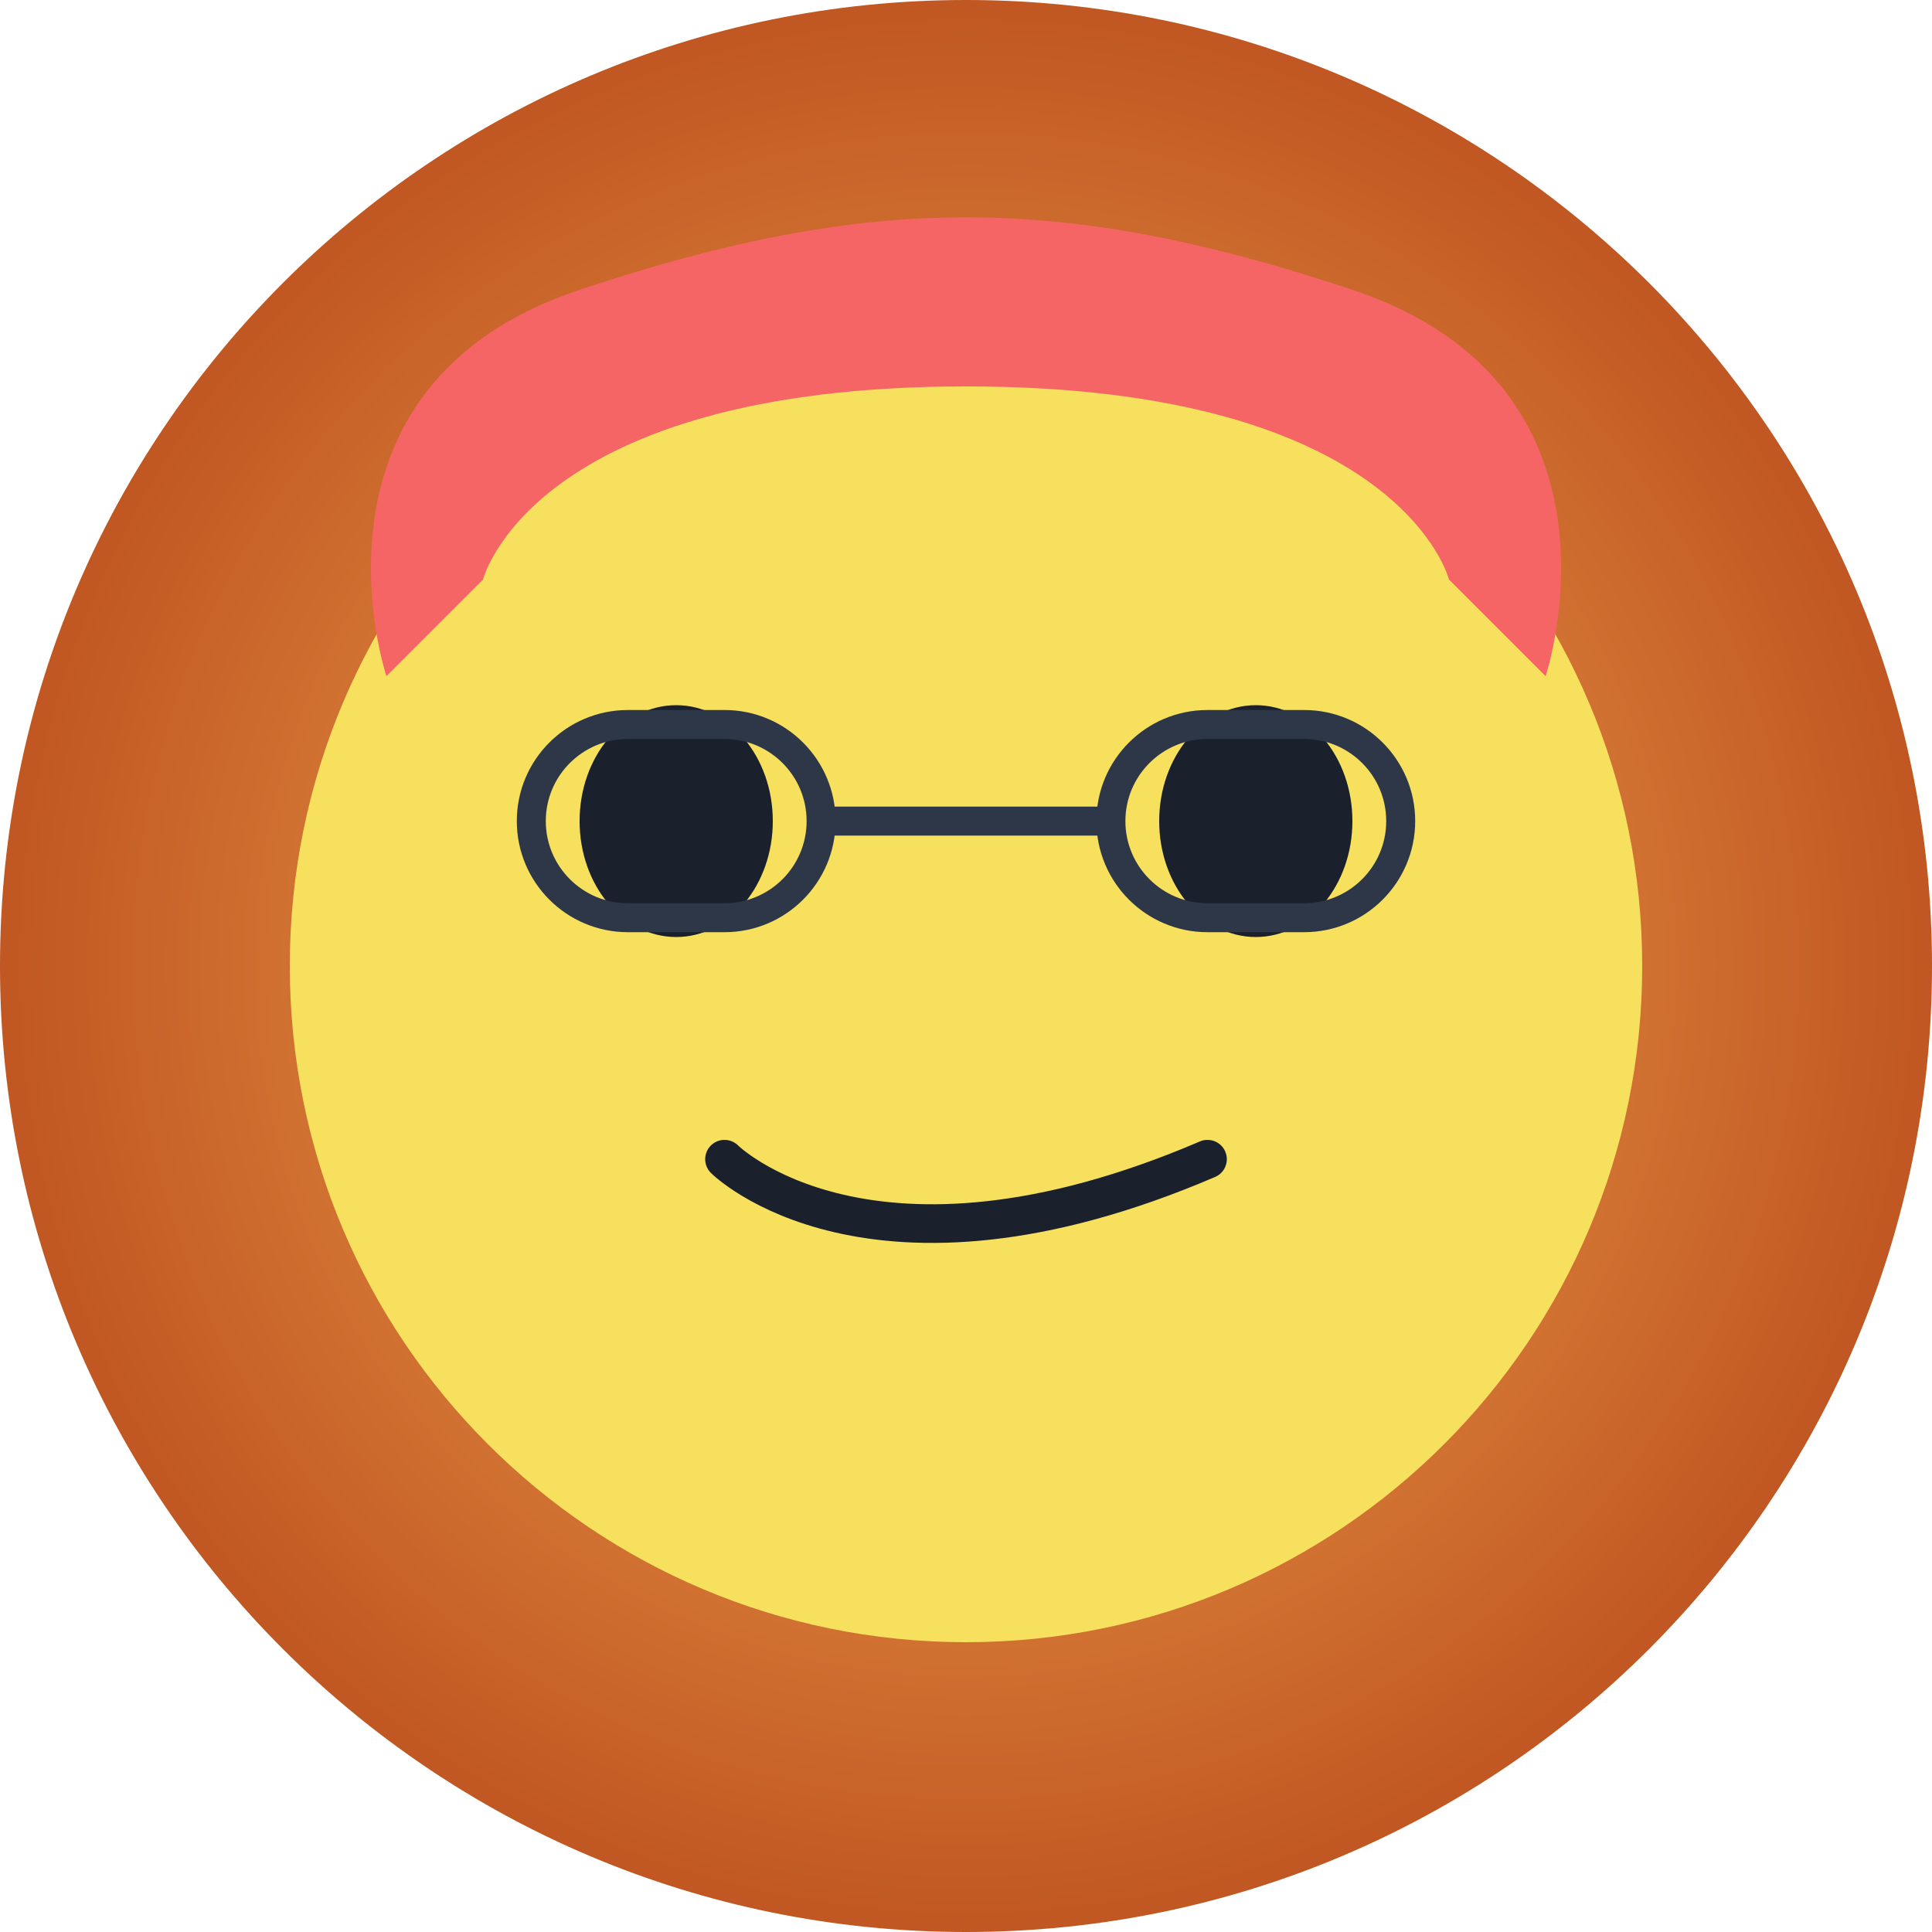
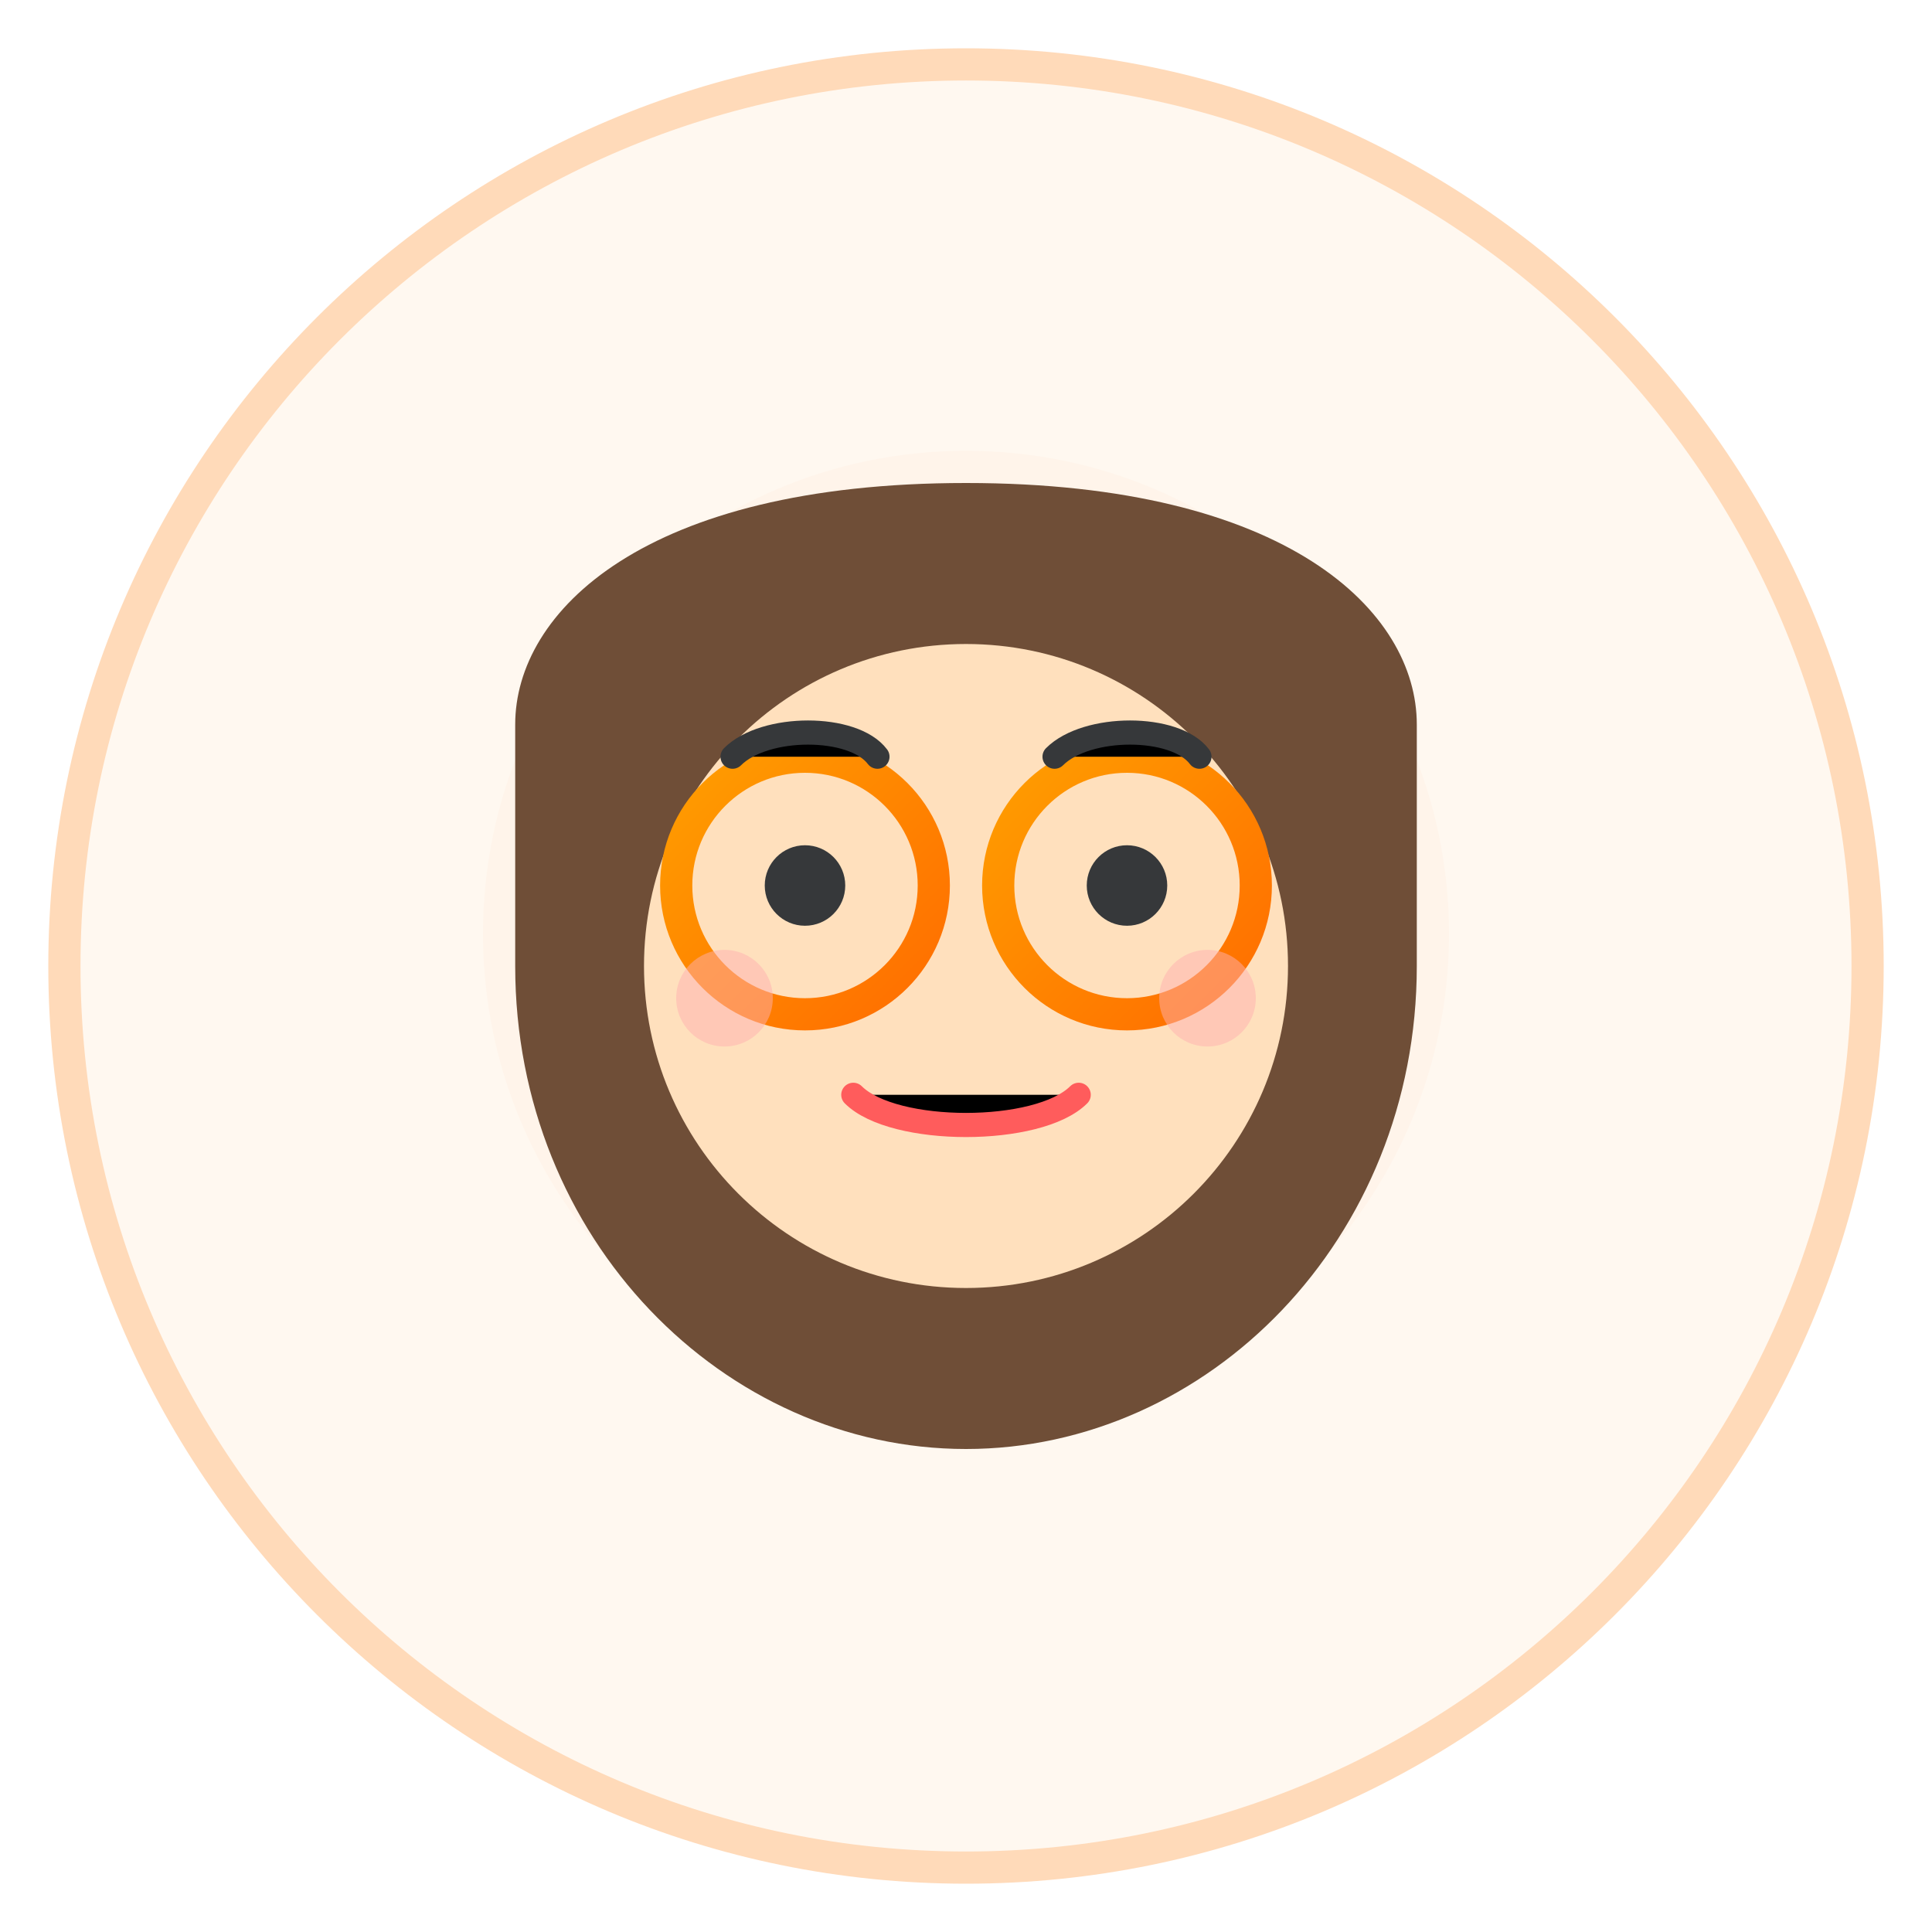
- <svg xmlns="http://www.w3.org/2000/svg" width="200" height="200" viewBox="0 0 200 200" fill="none">
-   <circle cx="100" cy="100" r="100" fill="url(#paint0_radial)" />
-   <circle cx="100" cy="100" r="70" fill="#F6E05E" />
-   <ellipse cx="70" cy="85" rx="10" ry="12" fill="#1A202C" />
-   <ellipse cx="130" cy="85" rx="10" ry="12" fill="#1A202C" />
-   <rect x="55" y="75" width="30" height="20" rx="10" stroke="#2D3748" stroke-width="3" fill="none" />
-   <rect x="115" y="75" width="30" height="20" rx="10" stroke="#2D3748" stroke-width="3" fill="none" />
-   <line x1="85" y1="85" x2="115" y2="85" stroke="#2D3748" stroke-width="3" />
-   <path d="M75 120C75 120 90 135 125 120" stroke="#1A202C" stroke-width="4" stroke-linecap="round" />
-   <path d="M40 70C40 70 30 40 60 30C90 20 110 20 140 30C170 40 160 70 160 70L150 60C150 60 145 40 100 40C55 40 50 60 50 60L40 70Z" fill="#F56565" />
+ <svg xmlns="http://www.w3.org/2000/svg" width="120" height="120" viewBox="0 0 120 120">
  <defs>
-     <radialGradient id="paint0_radial" cx="0" cy="0" r="1" gradientUnits="userSpaceOnUse" gradientTransform="translate(100 100) rotate(90) scale(100)">
-       <stop stop-color="#F6AD55" />
-       <stop offset="1" stop-color="#C05621" />
-     </radialGradient>
+     <linearGradient id="orangeGradient" x1="0%" y1="0%" x2="100%" y2="100%">
+       <stop offset="0%" stop-color="#FF9E00" />
+       <stop offset="100%" stop-color="#FF6D00" />
+     </linearGradient>
  </defs>
+   <circle cx="60" cy="60" r="56" fill="#FFF8F0" stroke="#FFDAB9" stroke-width="2" />
+   <circle cx="60" cy="58" r="30" fill="#FFF4EA" />
+   <path d="M32 45C32 38 40 30 60 30C80 30 88 38 88 45V60C88 77 75 90 60 90C45 90 32 77 32 60V45Z" fill="#6F4E37" />
+   <circle cx="60" cy="60" r="20" fill="#FFE0BD" />
+   <circle cx="50" cy="55" r="8" fill="none" stroke="url(#orangeGradient)" stroke-width="2" />
+   <circle cx="70" cy="55" r="8" fill="none" stroke="url(#orangeGradient)" stroke-width="2" />
+   <path d="M58 55H62" stroke="url(#orangeGradient)" stroke-width="2" />
+   <path d="M42 55H44" stroke="url(#orangeGradient)" stroke-width="2" />
+   <path d="M76 55H78" stroke="url(#orangeGradient)" stroke-width="2" />
+   <circle cx="50" cy="55" r="2.5" fill="#36383A" />
+   <circle cx="70" cy="55" r="2.5" fill="#36383A" />
+   <path d="M45.5 47C47.5 45 53 45 54.5 47" stroke="#36383A" stroke-width="1.5" stroke-linecap="round" />
+   <path d="M65.5 47C67.5 45 73 45 74.5 47" stroke="#36383A" stroke-width="1.5" stroke-linecap="round" />
+   <path d="M53 68C55.5 70.5 64.5 70.5 67 68" stroke="#FF5C5C" stroke-width="1.5" stroke-linecap="round" />
+   <circle cx="45" cy="62" r="3" fill="#FFAFAF" opacity="0.5" />
+   <circle cx="75" cy="62" r="3" fill="#FFAFAF" opacity="0.5" />
</svg>
